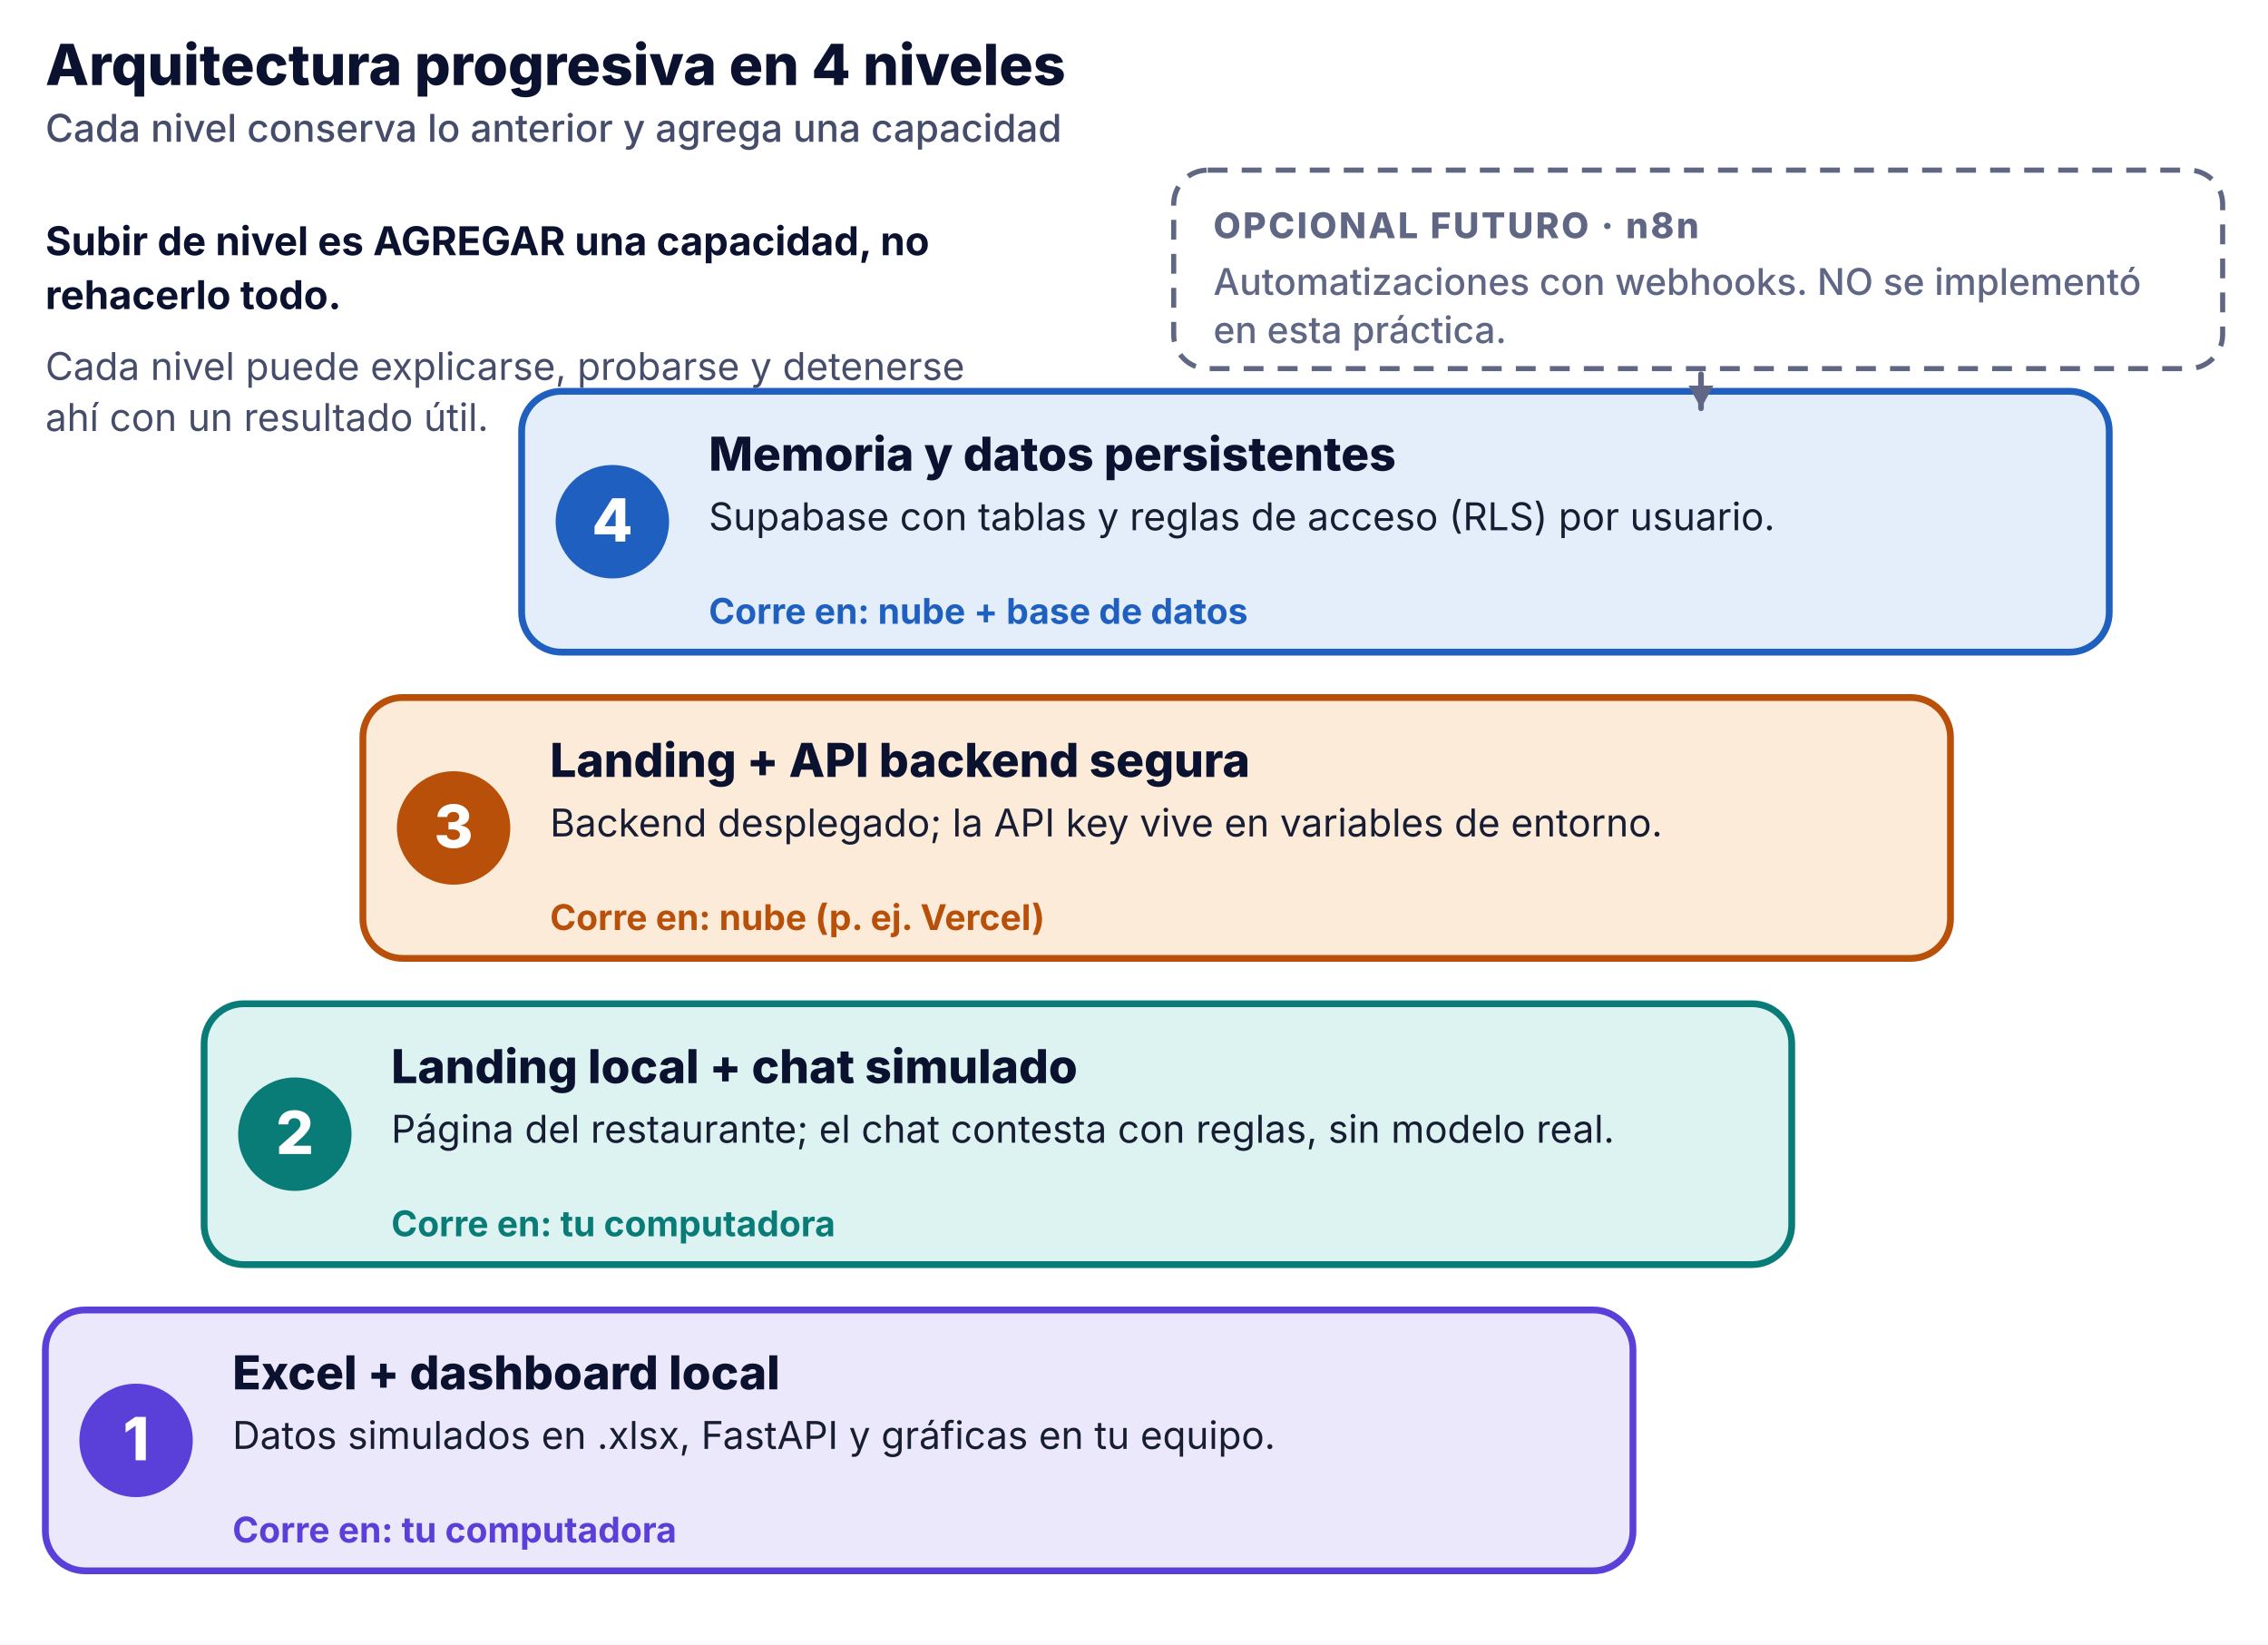
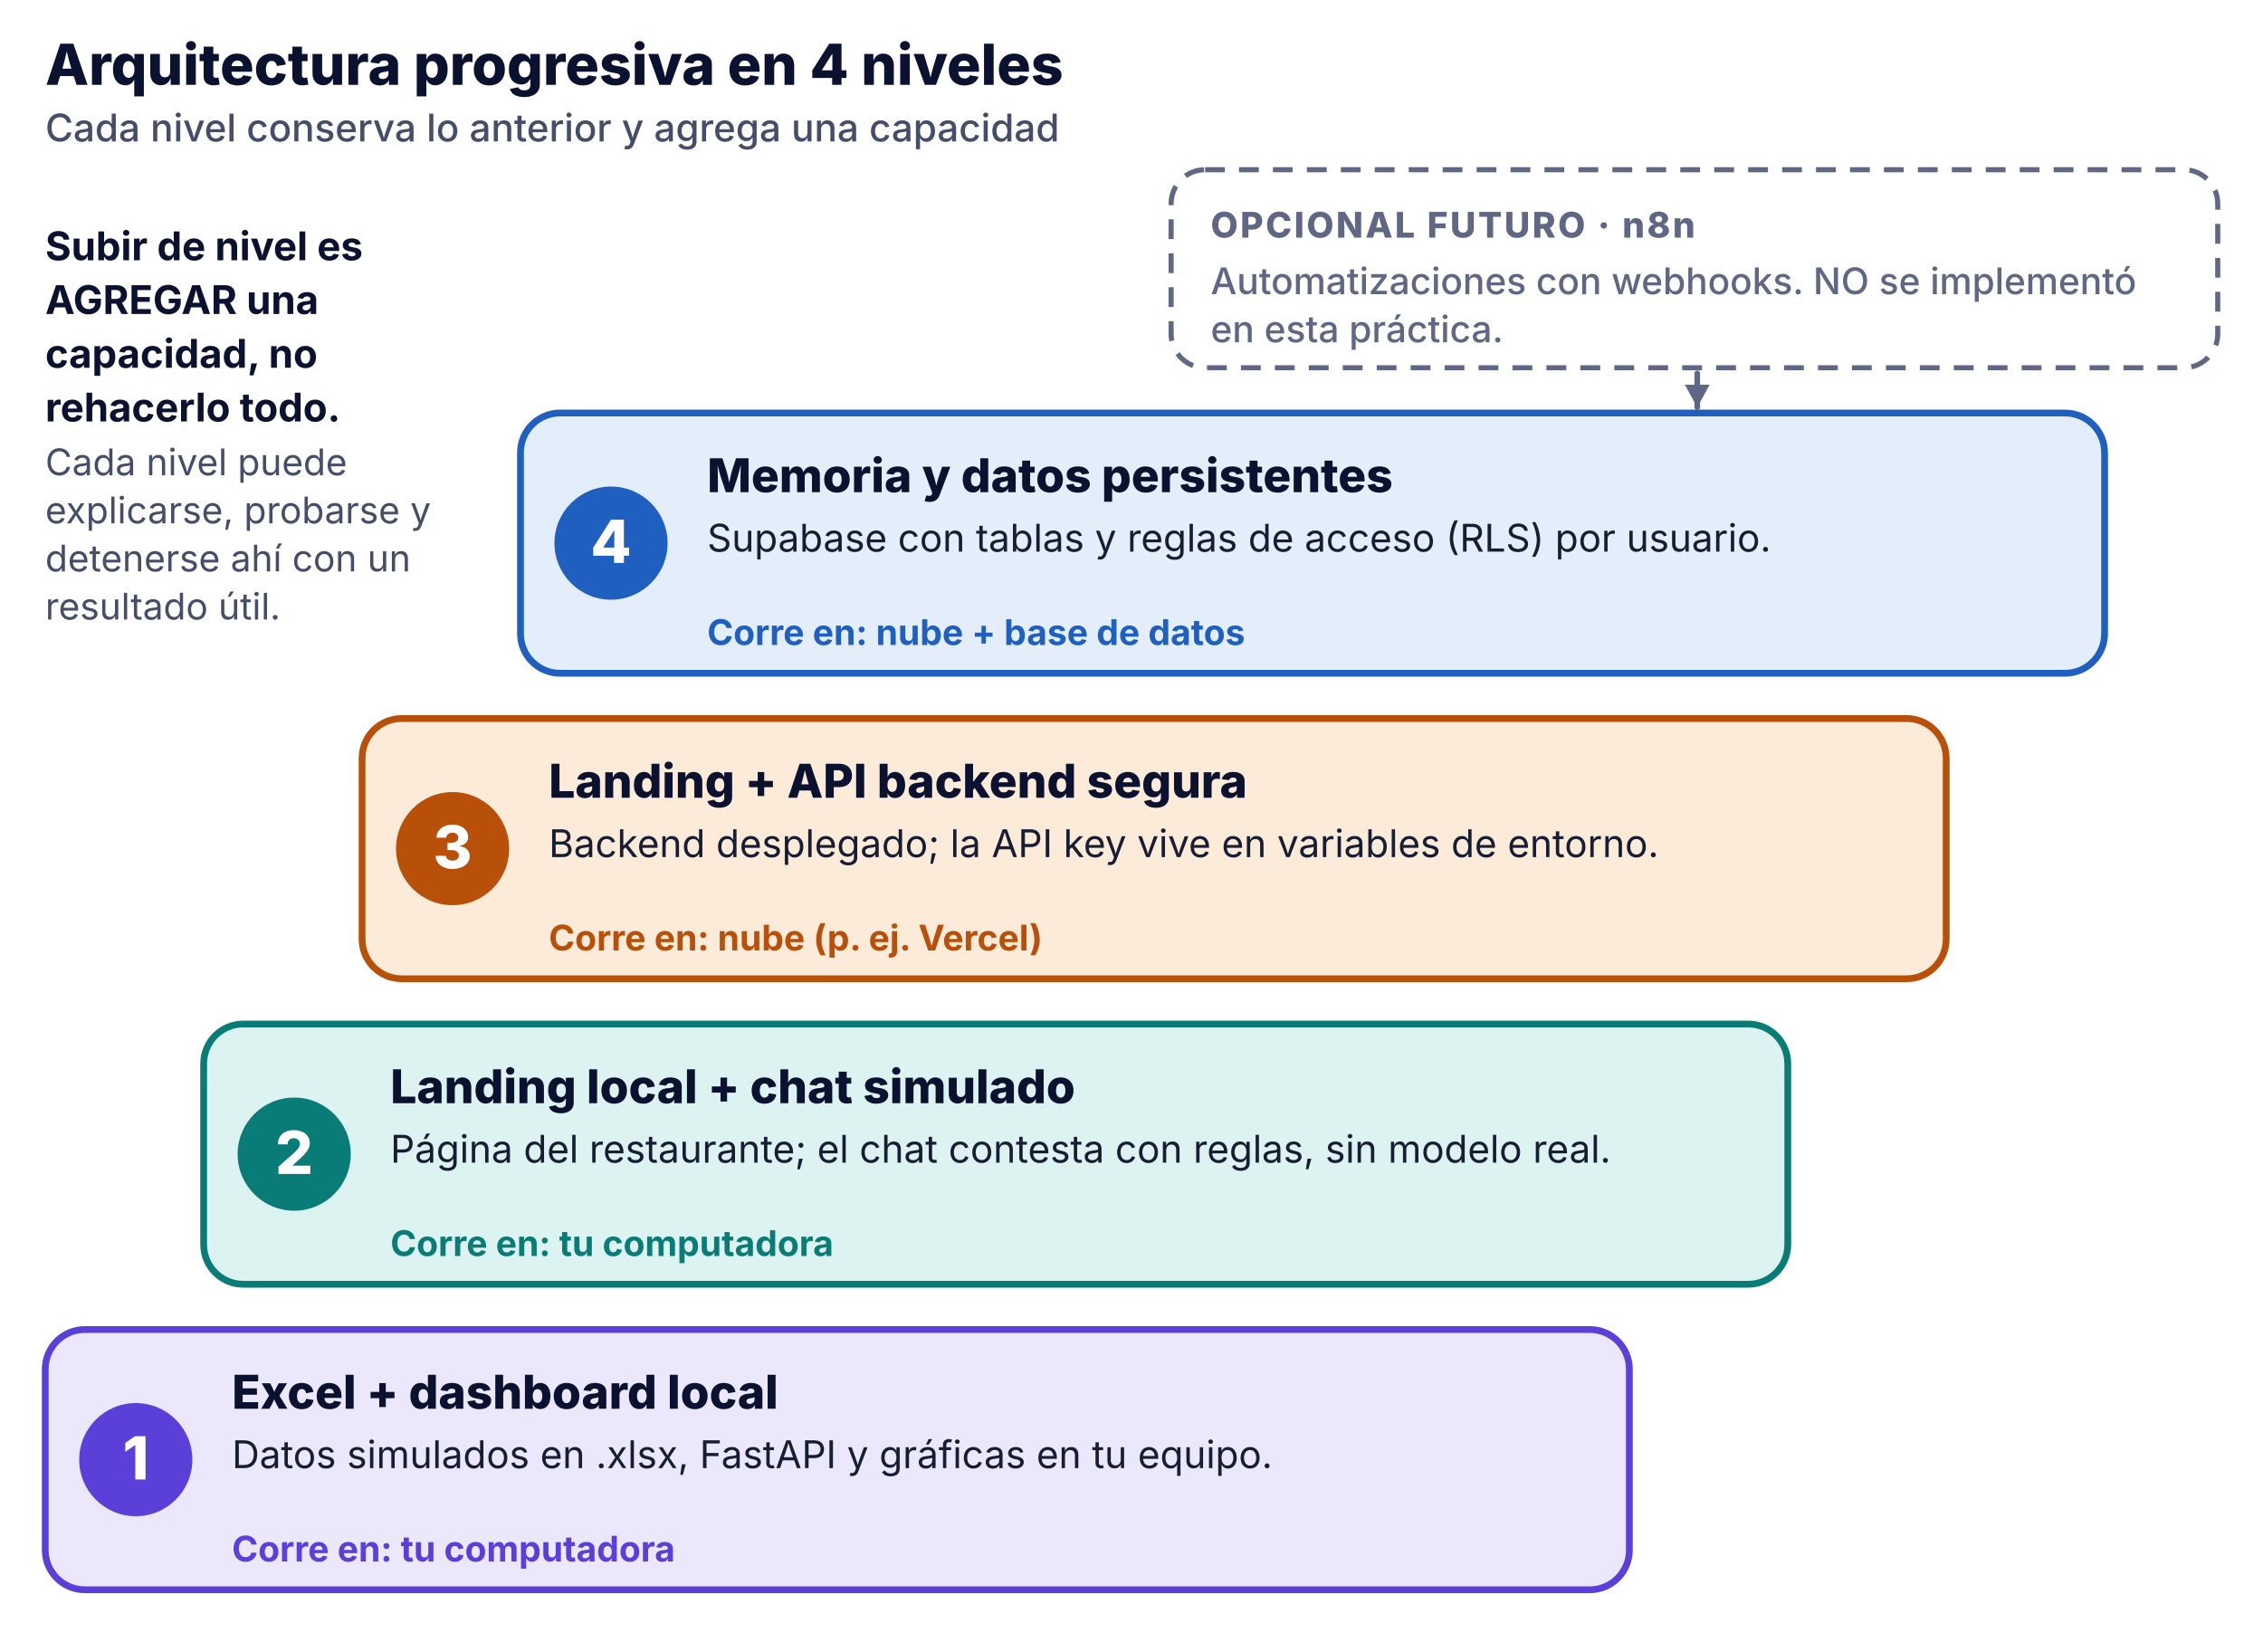
- <svg xmlns="http://www.w3.org/2000/svg" viewBox="0 0 800 580" width="800" height="580" role="img" aria-labelledby="t d">
-   <rect x="0" y="0" width="800" height="580" fill="#FFFFFF" />
+ <svg xmlns="http://www.w3.org/2000/svg" viewBox="0 0 800 584" width="800" height="584" role="img" aria-labelledby="t d">
+   <rect x="0" y="0" width="800" height="584" fill="#FFFFFF" />
  <text x="16" y="30" font-family="Inter, 'Helvetica Neue', Arial, sans-serif" font-size="20" font-weight="800" fill="#0B1230" text-anchor="start">Arquitectura progresiva en 4 niveles</text>
  <text x="16" y="50" font-family="Inter, 'Helvetica Neue', Arial, sans-serif" font-size="13.5" font-weight="500" fill="#454D6B" text-anchor="start">Cada nivel conserva lo anterior y agrega una capacidad</text>
-   <rect x="16" y="462" width="560" height="92" rx="14" fill="#ECE8FB" stroke="#5B3FD9" stroke-width="2.4" />
-   <circle cx="48" cy="508" r="20" fill="#5B3FD9" />
-   <text x="48" y="515" font-family="Inter, 'Helvetica Neue', Arial, sans-serif" font-size="21" font-weight="800" fill="#FFFFFF" text-anchor="middle">1</text>
-   <text x="82" y="490" font-family="Inter, 'Helvetica Neue', Arial, sans-serif" font-size="16.5" font-weight="800" fill="#0B1230" text-anchor="start">Excel + dashboard local</text>
-   <text x="82" y="511.0" font-family="Inter, 'Helvetica Neue', Arial, sans-serif" font-size="13.5" font-weight="400" fill="#171D33" text-anchor="start">Datos simulados en .xlsx, FastAPI y gráficas en tu equipo.</text>
-   <text x="82" y="544" font-family="Inter, 'Helvetica Neue', Arial, sans-serif" font-size="12.5" font-weight="700" fill="#5B3FD9" text-anchor="start">Corre en: tu computadora</text>
-   <rect x="72" y="354" width="560" height="92" rx="14" fill="#DDF3F1" stroke="#0A7C78" stroke-width="2.4" />
-   <circle cx="104" cy="400" r="20" fill="#0A7C78" />
-   <text x="104" y="407" font-family="Inter, 'Helvetica Neue', Arial, sans-serif" font-size="21" font-weight="800" fill="#FFFFFF" text-anchor="middle">2</text>
-   <text x="138" y="382" font-family="Inter, 'Helvetica Neue', Arial, sans-serif" font-size="16.5" font-weight="800" fill="#0B1230" text-anchor="start">Landing local + chat simulado</text>
-   <text x="138" y="403.0" font-family="Inter, 'Helvetica Neue', Arial, sans-serif" font-size="13.5" font-weight="400" fill="#171D33" text-anchor="start">Página del restaurante; el chat contesta con reglas, sin modelo real.</text>
-   <text x="138" y="436" font-family="Inter, 'Helvetica Neue', Arial, sans-serif" font-size="12.5" font-weight="700" fill="#0A7C78" text-anchor="start">Corre en: tu computadora</text>
-   <rect x="128" y="246" width="560" height="92" rx="14" fill="#FDEBD9" stroke="#B8500A" stroke-width="2.4" />
-   <circle cx="160" cy="292" r="20" fill="#B8500A" />
-   <text x="160" y="299" font-family="Inter, 'Helvetica Neue', Arial, sans-serif" font-size="21" font-weight="800" fill="#FFFFFF" text-anchor="middle">3</text>
-   <text x="194" y="274" font-family="Inter, 'Helvetica Neue', Arial, sans-serif" font-size="16.5" font-weight="800" fill="#0B1230" text-anchor="start">Landing + API backend segura</text>
-   <text x="194" y="295.0" font-family="Inter, 'Helvetica Neue', Arial, sans-serif" font-size="13.5" font-weight="400" fill="#171D33" text-anchor="start">Backend desplegado; la API key vive en variables de entorno.</text>
-   <text x="194" y="328" font-family="Inter, 'Helvetica Neue', Arial, sans-serif" font-size="12.5" font-weight="700" fill="#B8500A" text-anchor="start">Corre en: nube (p. ej. Vercel)</text>
-   <rect x="184" y="138" width="560" height="92" rx="14" fill="#E4EEFB" stroke="#1F5FBF" stroke-width="2.4" />
-   <circle cx="216" cy="184" r="20" fill="#1F5FBF" />
-   <text x="216" y="191" font-family="Inter, 'Helvetica Neue', Arial, sans-serif" font-size="21" font-weight="800" fill="#FFFFFF" text-anchor="middle">4</text>
-   <text x="250" y="166" font-family="Inter, 'Helvetica Neue', Arial, sans-serif" font-size="16.5" font-weight="800" fill="#0B1230" text-anchor="start">Memoria y datos persistentes</text>
-   <text x="250" y="187.0" font-family="Inter, 'Helvetica Neue', Arial, sans-serif" font-size="13.5" font-weight="400" fill="#171D33" text-anchor="start">Supabase con tablas y reglas de acceso (RLS) por usuario.</text>
-   <text x="250" y="220" font-family="Inter, 'Helvetica Neue', Arial, sans-serif" font-size="12.5" font-weight="700" fill="#1F5FBF" text-anchor="start">Corre en: nube + base de datos</text>
-   <text x="16" y="90" font-family="Inter, 'Helvetica Neue', Arial, sans-serif" font-size="14" font-weight="700" fill="#0B1230" text-anchor="start">Subir de nivel es AGREGAR una capacidad, no</text>
-   <text x="16" y="109" font-family="Inter, 'Helvetica Neue', Arial, sans-serif" font-size="14" font-weight="700" fill="#0B1230" text-anchor="start">rehacerlo todo.</text>
-   <text x="16" y="134" font-family="Inter, 'Helvetica Neue', Arial, sans-serif" font-size="13.5" font-weight="400" fill="#454D6B" text-anchor="start">Cada nivel puede explicarse, probarse y detenerse</text>
-   <text x="16" y="152" font-family="Inter, 'Helvetica Neue', Arial, sans-serif" font-size="13.5" font-weight="400" fill="#454D6B" text-anchor="start">ahí con un resultado útil.</text>
+   <rect x="16" y="470" width="560" height="92" rx="14" fill="#ECE8FB" stroke="#5B3FD9" stroke-width="2.4" />
+   <circle cx="48" cy="516" r="20" fill="#5B3FD9" />
+   <text x="48" y="523" font-family="Inter, 'Helvetica Neue', Arial, sans-serif" font-size="21" font-weight="800" fill="#FFFFFF" text-anchor="middle">1</text>
+   <text x="82" y="498" font-family="Inter, 'Helvetica Neue', Arial, sans-serif" font-size="16.5" font-weight="800" fill="#0B1230" text-anchor="start">Excel + dashboard local</text>
+   <text x="82" y="519.0" font-family="Inter, 'Helvetica Neue', Arial, sans-serif" font-size="13.5" font-weight="400" fill="#171D33" text-anchor="start">Datos simulados en .xlsx, FastAPI y gráficas en tu equipo.</text>
+   <text x="82" y="552" font-family="Inter, 'Helvetica Neue', Arial, sans-serif" font-size="12.5" font-weight="700" fill="#5B3FD9" text-anchor="start">Corre en: tu computadora</text>
+   <rect x="72" y="362" width="560" height="92" rx="14" fill="#DDF3F1" stroke="#0A7C78" stroke-width="2.4" />
+   <circle cx="104" cy="408" r="20" fill="#0A7C78" />
+   <text x="104" y="415" font-family="Inter, 'Helvetica Neue', Arial, sans-serif" font-size="21" font-weight="800" fill="#FFFFFF" text-anchor="middle">2</text>
+   <text x="138" y="390" font-family="Inter, 'Helvetica Neue', Arial, sans-serif" font-size="16.5" font-weight="800" fill="#0B1230" text-anchor="start">Landing local + chat simulado</text>
+   <text x="138" y="411.0" font-family="Inter, 'Helvetica Neue', Arial, sans-serif" font-size="13.5" font-weight="400" fill="#171D33" text-anchor="start">Página del restaurante; el chat contesta con reglas, sin modelo real.</text>
+   <text x="138" y="444" font-family="Inter, 'Helvetica Neue', Arial, sans-serif" font-size="12.5" font-weight="700" fill="#0A7C78" text-anchor="start">Corre en: tu computadora</text>
+   <rect x="128" y="254" width="560" height="92" rx="14" fill="#FDEBD9" stroke="#B8500A" stroke-width="2.4" />
+   <circle cx="160" cy="300" r="20" fill="#B8500A" />
+   <text x="160" y="307" font-family="Inter, 'Helvetica Neue', Arial, sans-serif" font-size="21" font-weight="800" fill="#FFFFFF" text-anchor="middle">3</text>
+   <text x="194" y="282" font-family="Inter, 'Helvetica Neue', Arial, sans-serif" font-size="16.5" font-weight="800" fill="#0B1230" text-anchor="start">Landing + API backend segura</text>
+   <text x="194" y="303.0" font-family="Inter, 'Helvetica Neue', Arial, sans-serif" font-size="13.5" font-weight="400" fill="#171D33" text-anchor="start">Backend desplegado; la API key vive en variables de entorno.</text>
+   <text x="194" y="336" font-family="Inter, 'Helvetica Neue', Arial, sans-serif" font-size="12.5" font-weight="700" fill="#B8500A" text-anchor="start">Corre en: nube (p. ej. Vercel)</text>
+   <rect x="184" y="146" width="560" height="92" rx="14" fill="#E4EEFB" stroke="#1F5FBF" stroke-width="2.4" />
+   <circle cx="216" cy="192" r="20" fill="#1F5FBF" />
+   <text x="216" y="199" font-family="Inter, 'Helvetica Neue', Arial, sans-serif" font-size="21" font-weight="800" fill="#FFFFFF" text-anchor="middle">4</text>
+   <text x="250" y="174" font-family="Inter, 'Helvetica Neue', Arial, sans-serif" font-size="16.5" font-weight="800" fill="#0B1230" text-anchor="start">Memoria y datos persistentes</text>
+   <text x="250" y="195.0" font-family="Inter, 'Helvetica Neue', Arial, sans-serif" font-size="13.5" font-weight="400" fill="#171D33" text-anchor="start">Supabase con tablas y reglas de acceso (RLS) por usuario.</text>
+   <text x="250" y="228" font-family="Inter, 'Helvetica Neue', Arial, sans-serif" font-size="12.5" font-weight="700" fill="#1F5FBF" text-anchor="start">Corre en: nube + base de datos</text>
+   <text x="16" y="92" font-family="Inter, 'Helvetica Neue', Arial, sans-serif" font-size="14" font-weight="700" fill="#0B1230" text-anchor="start">Subir de nivel es</text>
+   <text x="16" y="111" font-family="Inter, 'Helvetica Neue', Arial, sans-serif" font-size="14" font-weight="700" fill="#0B1230" text-anchor="start">AGREGAR una</text>
+   <text x="16" y="130" font-family="Inter, 'Helvetica Neue', Arial, sans-serif" font-size="14" font-weight="700" fill="#0B1230" text-anchor="start">capacidad, no</text>
+   <text x="16" y="149" font-family="Inter, 'Helvetica Neue', Arial, sans-serif" font-size="14" font-weight="700" fill="#0B1230" text-anchor="start">rehacerlo todo.</text>
+   <text x="16" y="168" font-family="Inter, 'Helvetica Neue', Arial, sans-serif" font-size="13" font-weight="400" fill="#454D6B" text-anchor="start">Cada nivel puede</text>
+   <text x="16" y="185" font-family="Inter, 'Helvetica Neue', Arial, sans-serif" font-size="13" font-weight="400" fill="#454D6B" text-anchor="start">explicarse, probarse y</text>
+   <text x="16" y="202" font-family="Inter, 'Helvetica Neue', Arial, sans-serif" font-size="13" font-weight="400" fill="#454D6B" text-anchor="start">detenerse ahí con un</text>
+   <text x="16" y="219" font-family="Inter, 'Helvetica Neue', Arial, sans-serif" font-size="13" font-weight="400" fill="#454D6B" text-anchor="start">resultado útil.</text>
  <rect x="414" y="60" width="370" height="70" rx="12" fill="none" stroke="#5F6784" stroke-width="1.8" stroke-dasharray="7 5" />
  <text x="428" y="84" font-family="Inter, 'Helvetica Neue', Arial, sans-serif" font-size="12.5" font-weight="800" fill="#5F6784" text-anchor="start" letter-spacing="0.8">OPCIONAL FUTURO · n8n</text>
  <text x="428" y="104" font-family="Inter, 'Helvetica Neue', Arial, sans-serif" font-size="13" font-weight="500" fill="#5F6784" text-anchor="start">Automatizaciones con webhooks. NO se implementó</text>
  <text x="428" y="121" font-family="Inter, 'Helvetica Neue', Arial, sans-serif" font-size="13" font-weight="500" fill="#5F6784" text-anchor="start">en esta práctica.</text>
  <path d="M600.0 132.0 L600.0 144.0" fill="none" stroke="#5F6784" stroke-width="2" stroke-linecap="round" stroke-linejoin="round" stroke-dasharray="4 4" />
  <polygon points="600.0,144.0 604.4,136.0 595.6,136.0" fill="#5F6784" />
</svg>
